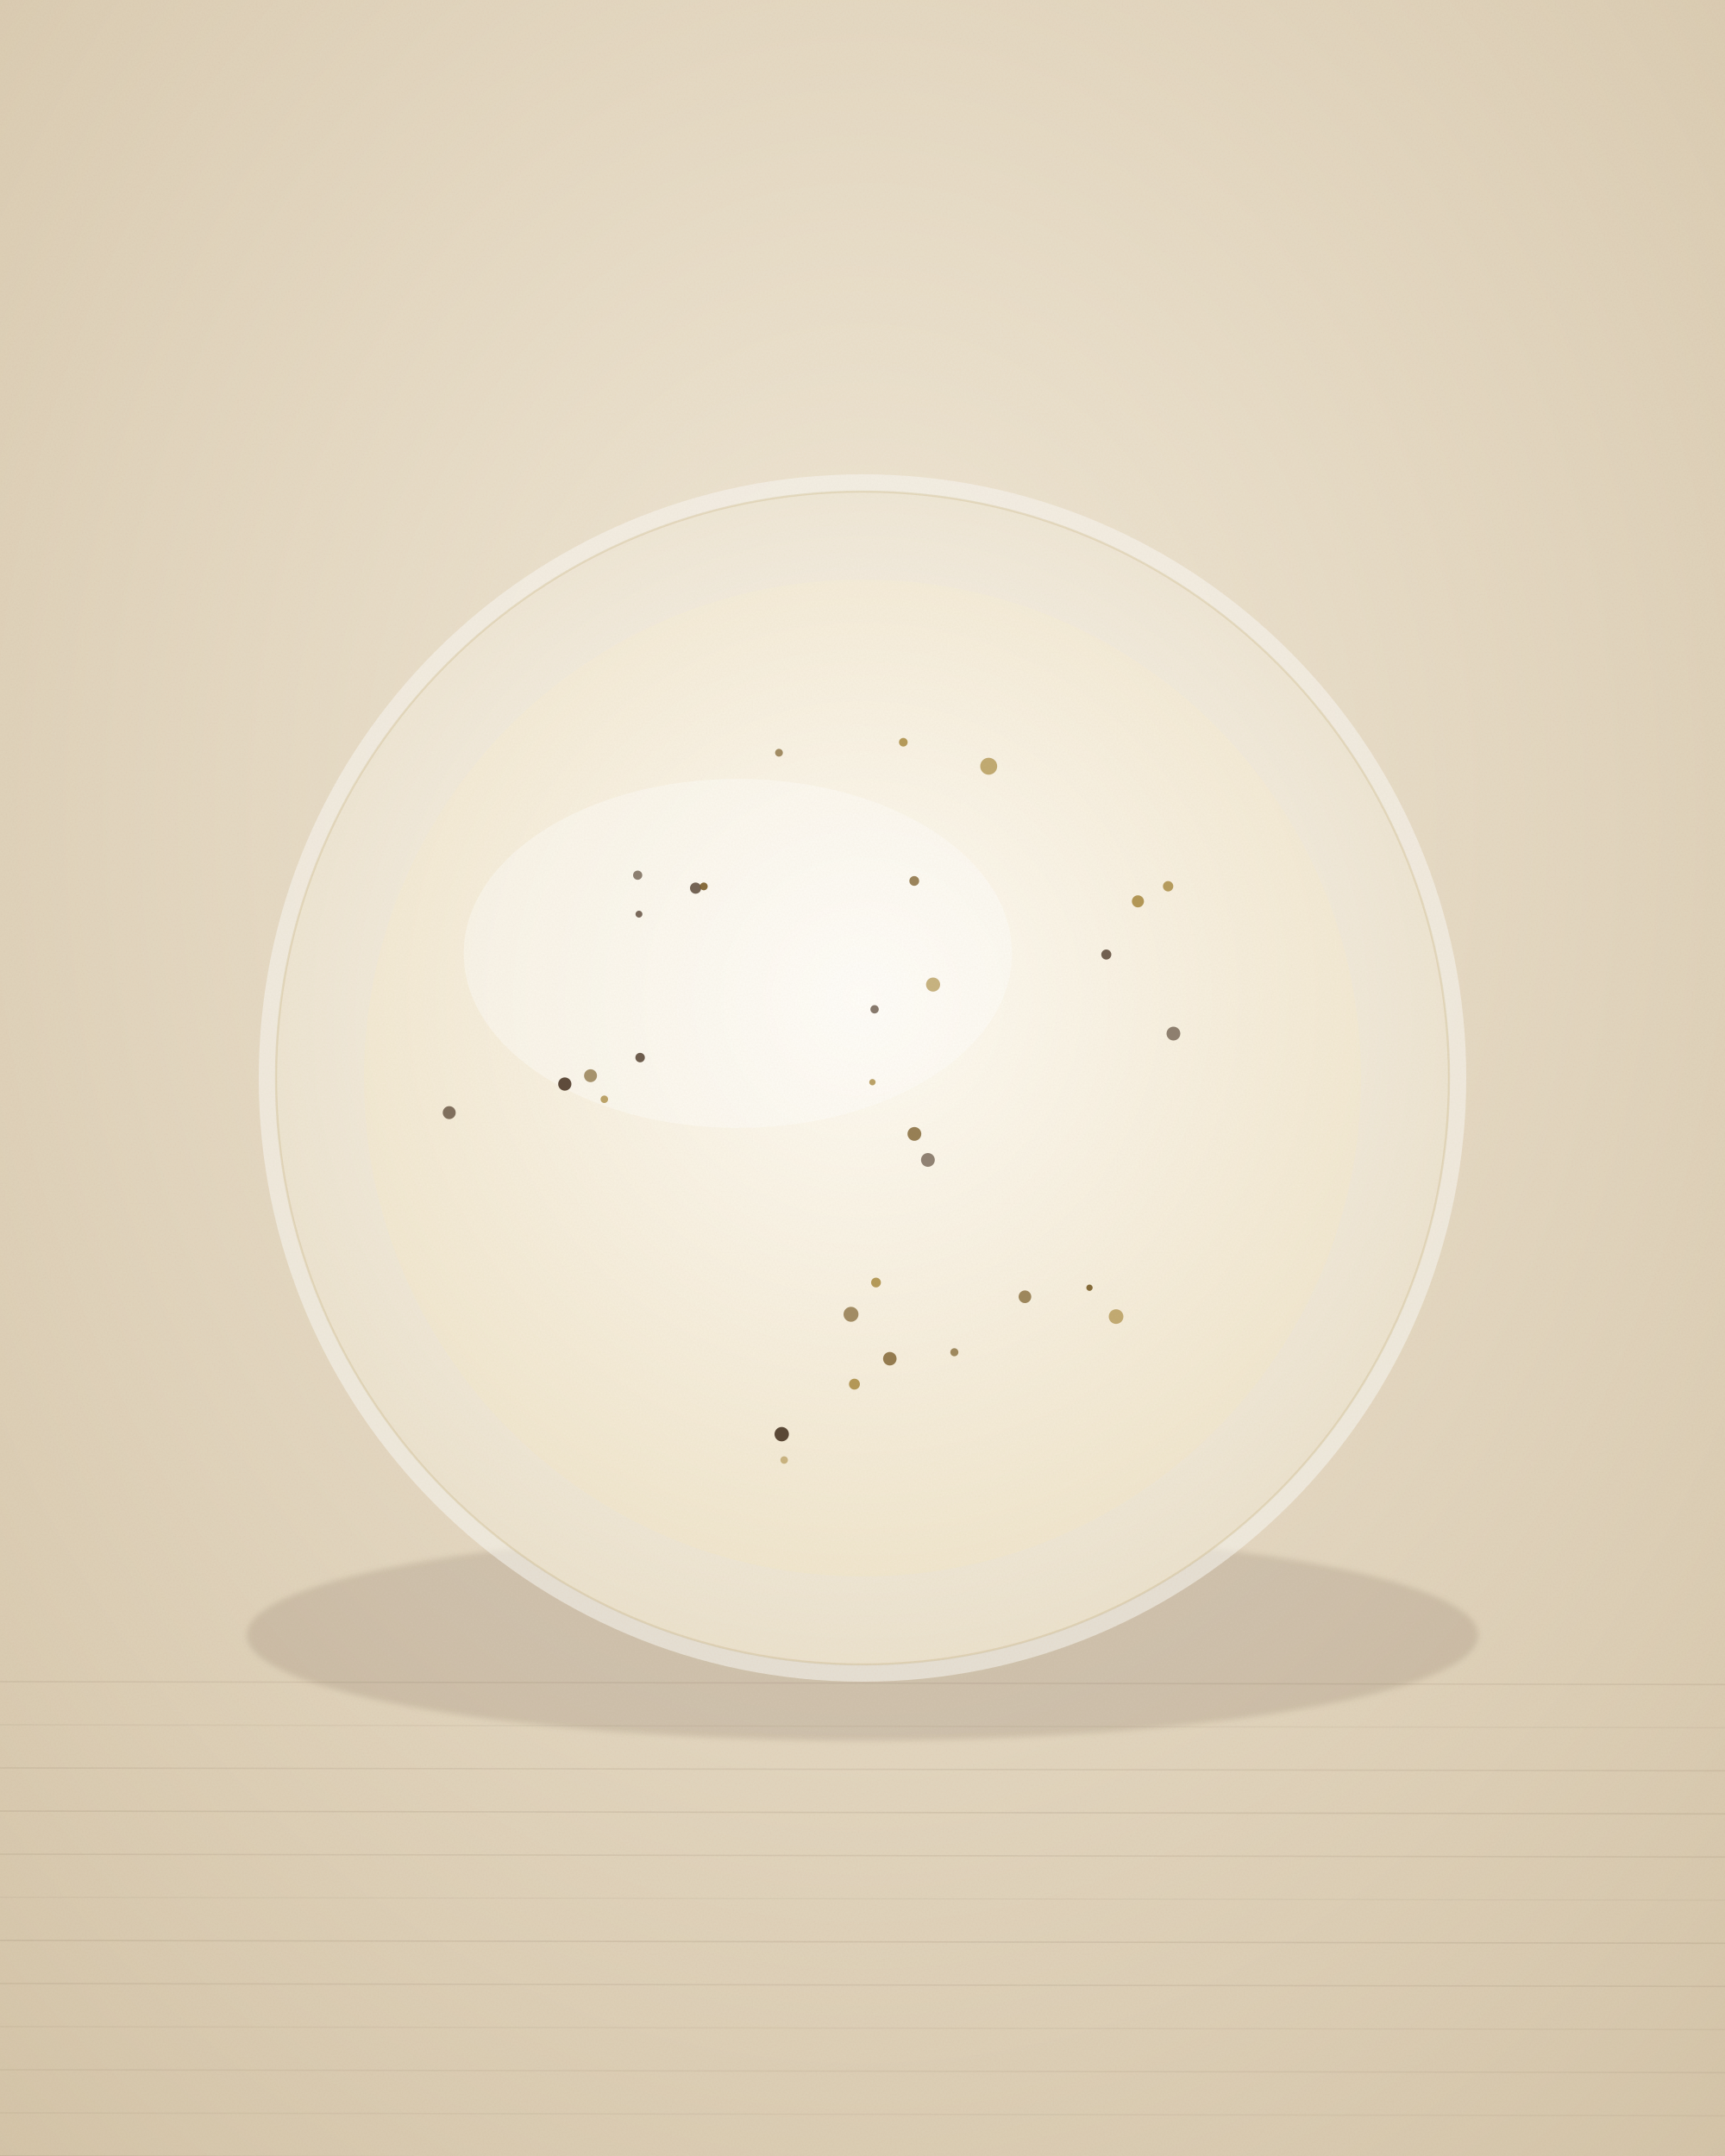
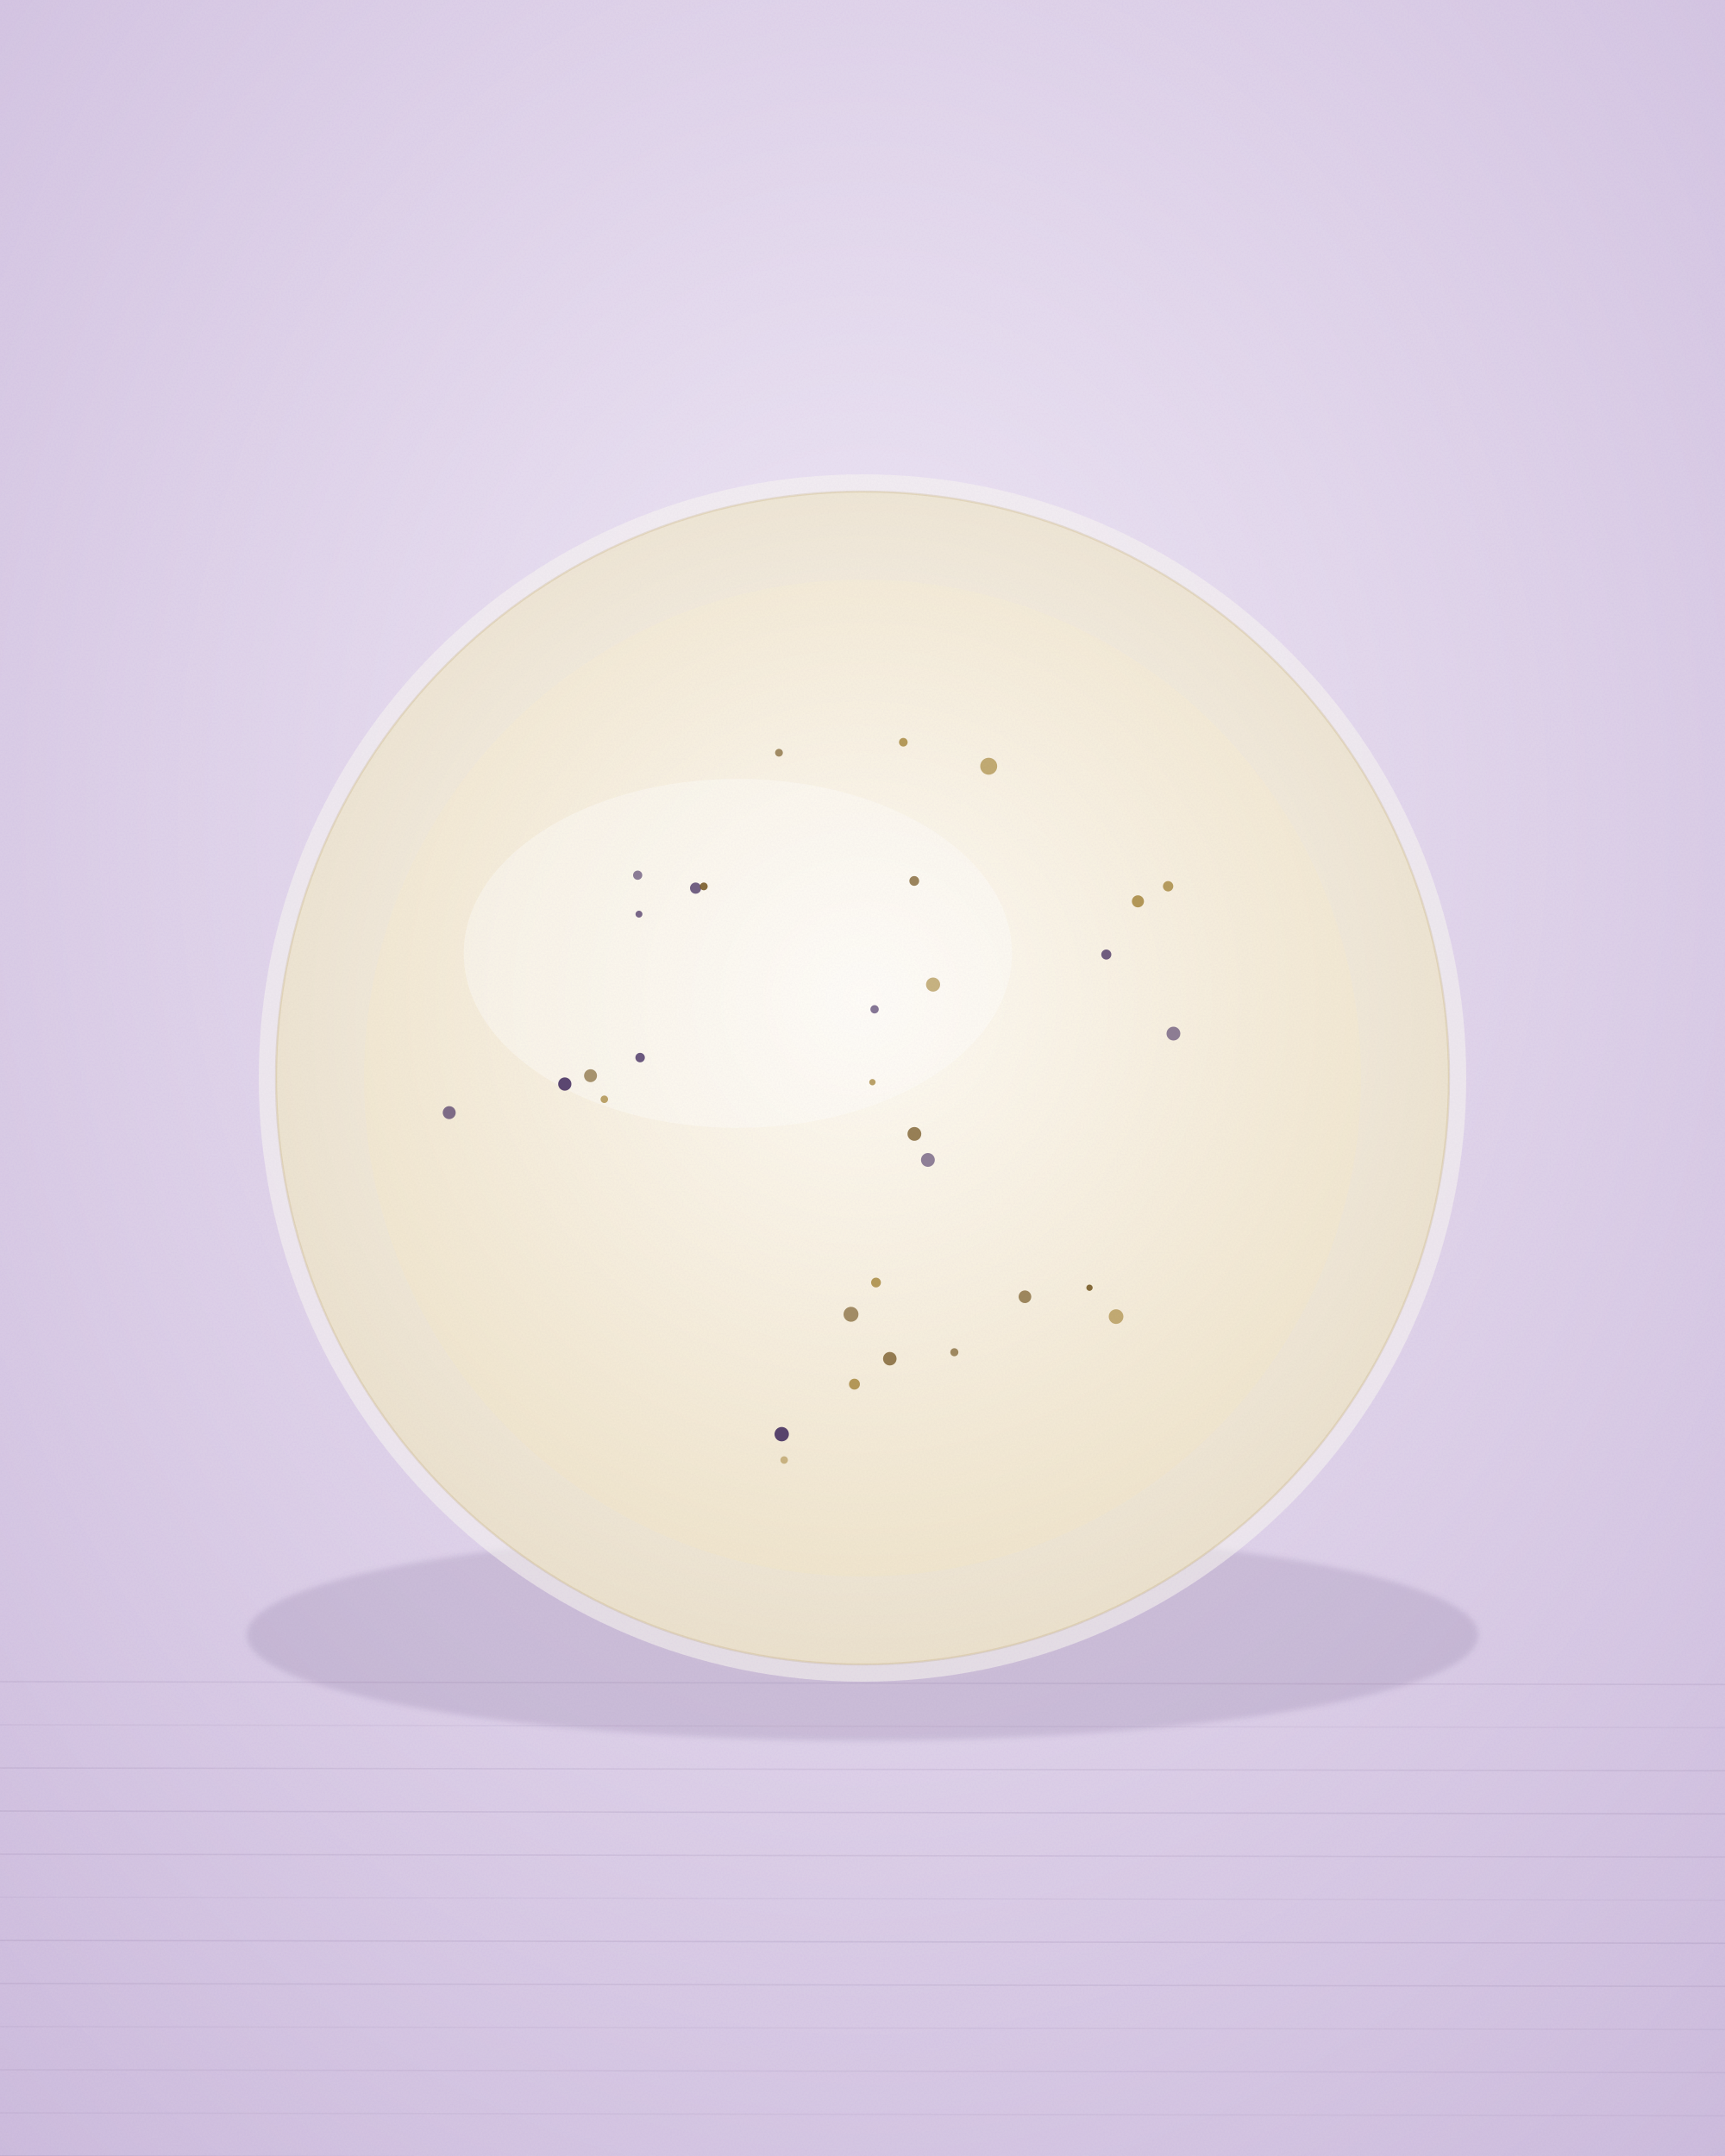
<svg xmlns="http://www.w3.org/2000/svg" viewBox="0 0 1200 1500" preserveAspectRatio="xMidYMid slice">
  <defs>
    <radialGradient id="bg" cx="50%" cy="38%" r="80%">
-       <stop offset="0%" stop-color="#F2E9D8" />
-       <stop offset="100%" stop-color="#D4C4A8" />
+       <stop offset="0%" stop-color="#F0E9F7" />
+       <stop offset="100%" stop-color="#CDBCDD" />
    </radialGradient>
    <radialGradient id="rim" cx="50%" cy="45%" r="65%">
      <stop offset="0%" stop-color="#FFFEFB" />
      <stop offset="100%" stop-color="#E8DCC4" />
    </radialGradient>
    <radialGradient id="pudding" cx="50%" cy="42%" r="60%">
      <stop offset="0%" stop-color="#FFFCF4" />
      <stop offset="100%" stop-color="#F0E5CC" />
    </radialGradient>
    <filter id="soft" x="-20%" y="-20%" width="140%" height="140%">
      <feGaussianBlur stdDeviation="2" />
    </filter>
    <filter id="grain" x="0" y="0" width="100%" height="100%">
      <feTurbulence type="fractalNoise" baseFrequency="0.85" numOctaves="2" seed="11" />
-       <feColorMatrix values="0 0 0 0 0.2  0 0 0 0 0.15  0 0 0 0 0.1  0 0 0 0.08 0" />
+       <feColorMatrix values="0 0 0 0 0.16  0 0 0 0 0.1  0 0 0 0 0.22  0 0 0 0.08 0" />
      <feComposite in2="SourceGraphic" operator="in" />
    </filter>
  </defs>
  <rect width="1200" height="1500" fill="url(#bg)" />
-   <line x1="0" y1="1170.0" x2="1200" y2="1172.0" stroke="#3D2817" stroke-width="1" opacity="0.08" />
-   <line x1="0" y1="1200.0" x2="1200" y2="1202.0" stroke="#3D2817" stroke-width="1" opacity="0.05" />
-   <line x1="0" y1="1230.0" x2="1200" y2="1232.0" stroke="#3D2817" stroke-width="1" opacity="0.08" />
-   <line x1="0" y1="1260.0" x2="1200" y2="1262.0" stroke="#3D2817" stroke-width="1" opacity="0.09" />
-   <line x1="0" y1="1290.0" x2="1200" y2="1292.0" stroke="#3D2817" stroke-width="1" opacity="0.08" />
-   <line x1="0" y1="1320.0" x2="1200" y2="1322.0" stroke="#3D2817" stroke-width="1" opacity="0.04" />
-   <line x1="0" y1="1350.0" x2="1200" y2="1352.0" stroke="#3D2817" stroke-width="1" opacity="0.09" />
-   <line x1="0" y1="1380.0" x2="1200" y2="1382.0" stroke="#3D2817" stroke-width="1" opacity="0.08" />
-   <line x1="0" y1="1410.0" x2="1200" y2="1412.0" stroke="#3D2817" stroke-width="1" opacity="0.05" />
-   <line x1="0" y1="1440.0" x2="1200" y2="1442.0" stroke="#3D2817" stroke-width="1" opacity="0.06" />
-   <line x1="0" y1="1470.0" x2="1200" y2="1472.0" stroke="#3D2817" stroke-width="1" opacity="0.05" />
-   <line x1="0" y1="1500.0" x2="1200" y2="1502.0" stroke="#3D2817" stroke-width="1" opacity="0.09" />
-   <line x1="0" y1="1530.0" x2="1200" y2="1532.0" stroke="#3D2817" stroke-width="1" opacity="0.05" />
-   <line x1="0" y1="1560.0" x2="1200" y2="1562.0" stroke="#3D2817" stroke-width="1" opacity="0.07" />
-   <ellipse cx="600" cy="1137.6" rx="428.4" ry="73.4" fill="#3D2817" opacity="0.12" filter="url(#soft)" />
+   <line x1="0" y1="1170.0" x2="1200" y2="1172.0" stroke="#3A2358" stroke-width="1" opacity="0.08" />
+   <line x1="0" y1="1200.0" x2="1200" y2="1202.0" stroke="#3A2358" stroke-width="1" opacity="0.05" />
+   <line x1="0" y1="1230.0" x2="1200" y2="1232.0" stroke="#3A2358" stroke-width="1" opacity="0.08" />
+   <line x1="0" y1="1260.0" x2="1200" y2="1262.0" stroke="#3A2358" stroke-width="1" opacity="0.09" />
+   <line x1="0" y1="1290.0" x2="1200" y2="1292.0" stroke="#3A2358" stroke-width="1" opacity="0.08" />
+   <line x1="0" y1="1320.0" x2="1200" y2="1322.0" stroke="#3A2358" stroke-width="1" opacity="0.04" />
+   <line x1="0" y1="1350.0" x2="1200" y2="1352.0" stroke="#3A2358" stroke-width="1" opacity="0.09" />
+   <line x1="0" y1="1380.0" x2="1200" y2="1382.0" stroke="#3A2358" stroke-width="1" opacity="0.08" />
+   <line x1="0" y1="1410.0" x2="1200" y2="1412.0" stroke="#3A2358" stroke-width="1" opacity="0.05" />
+   <line x1="0" y1="1440.0" x2="1200" y2="1442.0" stroke="#3A2358" stroke-width="1" opacity="0.06" />
+   <line x1="0" y1="1470.0" x2="1200" y2="1472.0" stroke="#3A2358" stroke-width="1" opacity="0.05" />
+   <line x1="0" y1="1500.0" x2="1200" y2="1502.0" stroke="#3A2358" stroke-width="1" opacity="0.09" />
+   <line x1="0" y1="1530.0" x2="1200" y2="1532.0" stroke="#3A2358" stroke-width="1" opacity="0.05" />
+   <line x1="0" y1="1560.0" x2="1200" y2="1562.0" stroke="#3A2358" stroke-width="1" opacity="0.07" />
+   <ellipse cx="600" cy="1137.6" rx="428.4" ry="73.4" fill="#3A2358" opacity="0.12" filter="url(#soft)" />
  <circle cx="600" cy="750" r="420.0" fill="#FAF7F2" opacity="0.55" />
  <circle cx="600" cy="750" r="408" fill="url(#rim)" />
  <circle cx="600" cy="750" r="408" fill="none" stroke="#A8893F" stroke-width="1.5" opacity="0.18" />
  <circle cx="600" cy="750" r="346.8" fill="url(#pudding)" />
  <ellipse cx="513.3" cy="663.3" rx="190.7" ry="121.4" fill="#FFFFFE" opacity="0.35" />
  <circle cx="609.4" cy="892.3" r="3.4" fill="#A8893F" opacity="0.84" />
  <circle cx="649.1" cy="685.0" r="4.9" fill="#A8893F" opacity="0.64" />
  <circle cx="636.0" cy="612.9" r="3.4" fill="#7B5E2A" opacity="0.76" />
-   <circle cx="483.9" cy="617.9" r="3.9" fill="#3D2817" opacity="0.71" />
+   <circle cx="483.9" cy="617.9" r="3.9" fill="#3A2358" opacity="0.71" />
  <circle cx="776.4" cy="916.0" r="5.1" fill="#A8893F" opacity="0.67" />
  <circle cx="757.9" cy="895.9" r="2.2" fill="#7B5E2A" opacity="0.92" />
  <circle cx="687.8" cy="533.1" r="5.9" fill="#A8893F" opacity="0.69" />
-   <circle cx="608.4" cy="702.2" r="2.9" fill="#3D2817" opacity="0.62" />
-   <circle cx="543.8" cy="997.8" r="5.0" fill="#3D2817" opacity="0.84" />
+   <circle cx="608.4" cy="702.2" r="2.9" fill="#3A2358" opacity="0.62" />
+   <circle cx="543.8" cy="997.8" r="5.0" fill="#3A2358" opacity="0.84" />
  <circle cx="713.0" cy="902.2" r="4.4" fill="#7B5E2A" opacity="0.72" />
  <circle cx="594.4" cy="963.0" r="3.8" fill="#A8893F" opacity="0.85" />
  <circle cx="636.1" cy="788.9" r="4.8" fill="#7B5E2A" opacity="0.78" />
  <circle cx="545.5" cy="1015.8" r="2.6" fill="#A8893F" opacity="0.57" />
-   <circle cx="445.3" cy="735.8" r="3.3" fill="#3D2817" opacity="0.75" />
+   <circle cx="445.3" cy="735.8" r="3.3" fill="#3A2358" opacity="0.75" />
  <circle cx="663.9" cy="940.8" r="2.8" fill="#7B5E2A" opacity="0.70" />
-   <circle cx="645.5" cy="807.0" r="4.8" fill="#3D2817" opacity="0.56" />
+   <circle cx="645.5" cy="807.0" r="4.8" fill="#3A2358" opacity="0.56" />
  <circle cx="592.0" cy="914.4" r="5.2" fill="#7B5E2A" opacity="0.68" />
-   <circle cx="816.3" cy="719.1" r="4.8" fill="#3D2817" opacity="0.56" />
+   <circle cx="816.3" cy="719.1" r="4.8" fill="#3A2358" opacity="0.56" />
  <circle cx="489.6" cy="616.7" r="2.7" fill="#7B5E2A" opacity="0.91" />
-   <circle cx="312.5" cy="774.1" r="4.5" fill="#3D2817" opacity="0.64" />
-   <circle cx="444.5" cy="636.0" r="2.4" fill="#3D2817" opacity="0.68" />
+   <circle cx="312.5" cy="774.1" r="4.5" fill="#3A2358" opacity="0.64" />
+   <circle cx="444.5" cy="636.0" r="2.4" fill="#3A2358" opacity="0.68" />
  <circle cx="619.0" cy="945.3" r="4.7" fill="#7B5E2A" opacity="0.79" />
  <circle cx="791.6" cy="627.1" r="4.2" fill="#A8893F" opacity="0.86" />
  <circle cx="541.9" cy="523.7" r="2.7" fill="#7B5E2A" opacity="0.69" />
  <circle cx="606.9" cy="752.9" r="2.2" fill="#A8893F" opacity="0.78" />
-   <circle cx="769.6" cy="664.1" r="3.5" fill="#3D2817" opacity="0.72" />
+   <circle cx="769.6" cy="664.1" r="3.5" fill="#3A2358" opacity="0.72" />
  <circle cx="812.6" cy="616.6" r="3.6" fill="#A8893F" opacity="0.81" />
  <circle cx="420.4" cy="764.8" r="2.6" fill="#A8893F" opacity="0.76" />
  <circle cx="410.8" cy="748.4" r="4.5" fill="#7B5E2A" opacity="0.65" />
-   <circle cx="392.9" cy="754.2" r="4.6" fill="#3D2817" opacity="0.83" />
+   <circle cx="392.9" cy="754.2" r="4.6" fill="#3A2358" opacity="0.83" />
  <circle cx="628.4" cy="516.4" r="3.0" fill="#A8893F" opacity="0.84" />
-   <circle cx="443.6" cy="608.9" r="3.2" fill="#3D2817" opacity="0.58" />
+   <circle cx="443.6" cy="608.9" r="3.2" fill="#3A2358" opacity="0.58" />
  <rect width="1200" height="1500" filter="url(#grain)" opacity="0.5" />
</svg>
